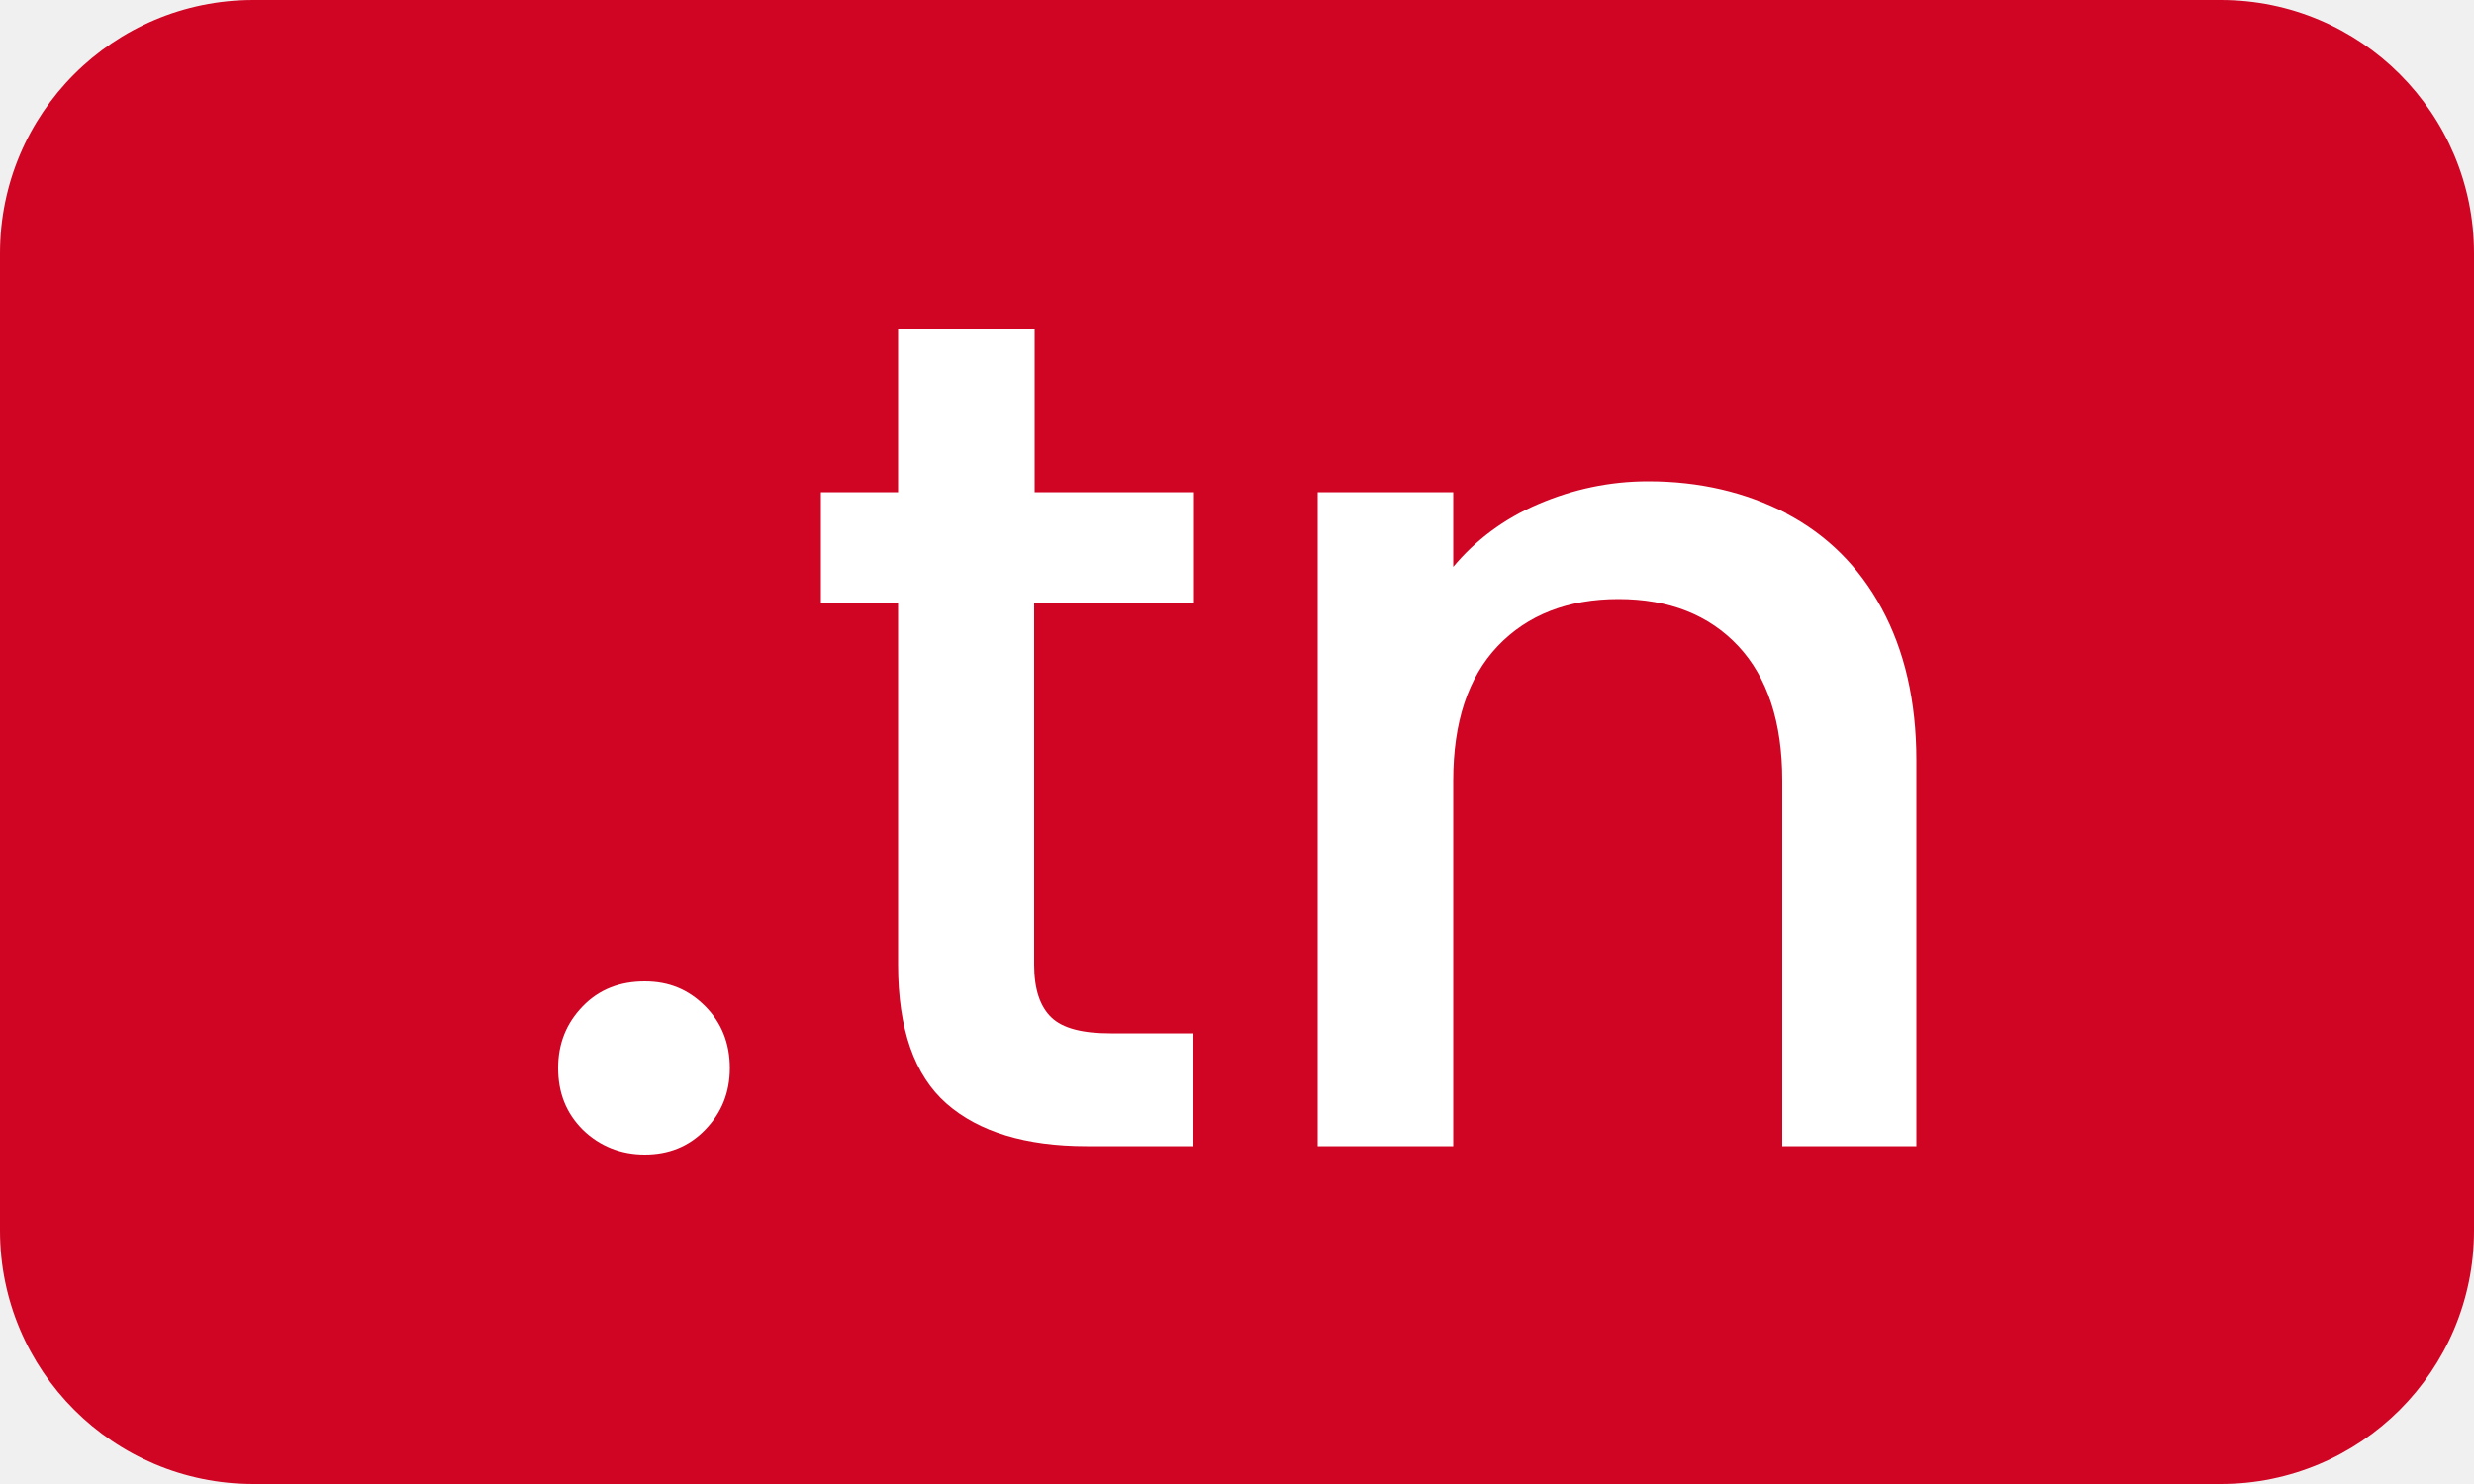
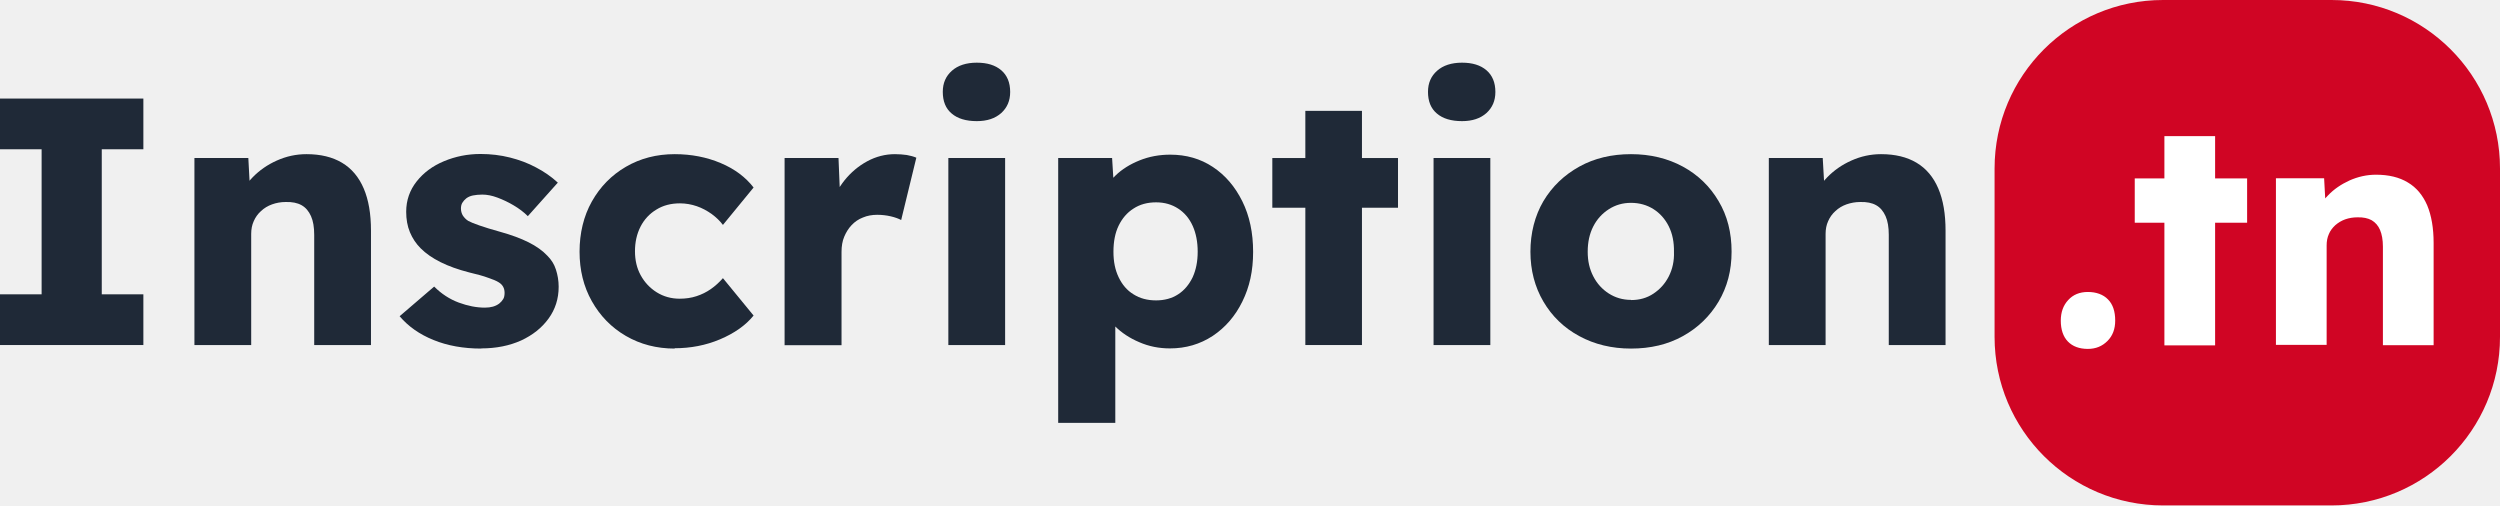
- <svg xmlns="http://www.w3.org/2000/svg" id="Layer_1" data-name="Layer 1" viewBox="0 0 50 30">
+ <svg xmlns="http://www.w3.org/2000/svg" id="Layer_1" data-name="Layer 1" viewBox="0 0 148.39 30">
  <defs>
    <style>
      .cls-1 {
        fill: #fff;
      }

      .cls-2 {
+         fill: #1f2937;
+       }
+ 
+       .cls-3 {
        fill: #d00524;
      }
    </style>
  </defs>
-   <rect class="cls-2" width="50" height="30" rx="5.12" ry="5.12" />
+   <rect class="cls-3" x="118.39" y="0" width="30" height="30" rx="10" ry="10" />
  <g>
-     <path class="cls-1" d="m11.78,22.84c-.34-.34-.5-.75-.5-1.25s.17-.91.5-1.25.75-.5,1.25-.5.89.17,1.22.5.5.75.5,1.25-.17.91-.5,1.25-.74.5-1.22.5-.91-.17-1.25-.5Z" />
-     <path class="cls-1" d="m20.9,12.18v7.32c0,.5.12.85.35,1.07.23.22.63.32,1.19.32h1.68v2.28h-2.16c-1.23,0-2.18-.29-2.83-.86s-.98-1.51-.98-2.81v-7.32h-1.56v-2.23h1.56v-3.29h2.76v3.29h3.22v2.23h-3.22Z" />
-     <path class="cls-1" d="m36.1,10.38c.82.43,1.47,1.07,1.93,1.92.46.85.7,1.87.7,3.07v7.8h-2.71v-7.39c0-1.18-.3-2.09-.89-2.72-.59-.63-1.4-.95-2.42-.95s-1.84.32-2.44.95c-.6.63-.9,1.54-.9,2.72v7.39h-2.74v-13.22h2.74v1.51c.45-.54,1.02-.97,1.72-1.27.7-.3,1.44-.46,2.22-.46,1.04,0,1.97.22,2.8.65Z" />
+     <path class="cls-2" d="m0,20.48v-3.01h2.47v-8.61H0v-3.01h8.51v3.01h-2.47v8.61h2.47v3.01H0Z" />
+     <path class="cls-2" d="m11.54,20.48v-11.1h3.2l.12,2.26-.69.25c.15-.5.43-.96.83-1.37.4-.41.87-.74,1.43-.99.56-.25,1.14-.38,1.76-.38.84,0,1.54.17,2.11.51s1,.85,1.29,1.53c.29.68.43,1.51.43,2.5v6.79h-3.37v-6.54c0-.45-.06-.82-.19-1.11s-.31-.51-.56-.65c-.25-.14-.56-.2-.94-.19-.29,0-.56.05-.81.14-.25.09-.47.22-.66.4-.19.17-.33.37-.43.6-.1.22-.15.47-.15.75v6.6h-3.37Z" />
+     <path class="cls-2" d="m28.57,20.69c-1.06,0-2.01-.17-2.84-.51-.84-.34-1.5-.81-2.01-1.41l2.05-1.76c.43.43.92.75,1.46.95s1.06.3,1.55.3c.18,0,.34-.02.48-.06s.26-.1.37-.18c.1-.08.18-.17.24-.27.06-.1.08-.23.08-.37,0-.28-.12-.49-.36-.63-.11-.07-.31-.16-.61-.26-.29-.11-.67-.21-1.13-.32-.66-.17-1.22-.37-1.7-.61-.48-.24-.87-.51-1.18-.82-.28-.28-.49-.6-.64-.96-.15-.36-.22-.77-.22-1.21,0-.68.21-1.28.62-1.8.41-.52.95-.92,1.62-1.2s1.39-.43,2.17-.43c.61,0,1.19.07,1.75.21.55.14,1.07.33,1.55.59.48.25.91.55,1.29.9l-1.78,1.99c-.24-.24-.52-.45-.84-.64-.32-.19-.64-.34-.96-.46-.32-.12-.62-.18-.9-.18-.21,0-.39.02-.55.05-.16.03-.29.09-.4.17-.1.08-.18.17-.24.27s-.08.22-.08.34c0,.15.04.29.11.41.08.12.18.23.32.32.13.07.34.16.66.27s.73.24,1.24.38c.65.18,1.22.39,1.68.62s.84.5,1.12.8c.24.24.41.51.51.83.1.31.16.65.16,1.01,0,.71-.2,1.34-.6,1.89-.4.55-.94.98-1.63,1.3-.69.31-1.48.47-2.37.47Z" />
+     <path class="cls-2" d="m40.05,20.69c-1.07,0-2.04-.25-2.9-.75-.86-.5-1.53-1.19-2.02-2.06-.49-.87-.73-1.85-.73-2.94s.24-2.11.73-2.98c.49-.87,1.16-1.56,2.02-2.06s1.82-.75,2.9-.75c.99,0,1.9.18,2.73.53.83.35,1.48.84,1.95,1.45l-1.82,2.22c-.18-.24-.4-.45-.67-.65-.27-.19-.56-.35-.88-.46-.32-.11-.66-.17-1-.17-.53,0-1,.12-1.4.37-.4.24-.72.58-.94,1.01-.22.43-.33.92-.33,1.46s.11,1.01.34,1.43.55.76.95,1.01c.4.25.86.38,1.36.38.36,0,.7-.05,1-.15.31-.1.59-.24.85-.42.26-.18.5-.4.72-.65l1.82,2.22c-.47.58-1.14,1.05-1.99,1.41-.85.36-1.75.53-2.7.53Z" />
+     <path class="cls-2" d="m46.57,20.48v-11.1h3.2l.15,3.62-.63-.71c.18-.59.46-1.11.84-1.59.38-.47.83-.85,1.35-1.13.52-.28,1.07-.42,1.64-.42.25,0,.48.02.7.05.22.04.41.09.57.16l-.9,3.7c-.15-.08-.36-.16-.62-.22-.26-.06-.53-.09-.8-.09-.31,0-.59.05-.85.16-.26.1-.48.25-.67.45-.19.2-.33.43-.44.69s-.16.56-.16.9v5.54h-3.39Z" />
+     <path class="cls-2" d="m57.98,7.19c-.64,0-1.14-.15-1.49-.45-.36-.3-.53-.73-.53-1.29,0-.52.18-.93.54-1.25.36-.32.86-.48,1.48-.48s1.1.15,1.45.45.53.73.53,1.29c0,.52-.18.93-.53,1.25-.36.32-.84.48-1.45.48Zm-1.69,13.29v-11.1h3.37v11.1h-3.37Z" />
+     <path class="cls-2" d="m62.81,25.08v-15.7h3.2l.15,2.45-.65-.19c.08-.45.32-.85.7-1.22s.86-.67,1.43-.9,1.18-.34,1.82-.34c.95,0,1.79.24,2.53.73.74.49,1.32,1.17,1.75,2.04.43.87.64,1.87.64,3s-.21,2.08-.64,2.95c-.42.86-1.01,1.54-1.76,2.04-.75.49-1.59.74-2.54.74-.64,0-1.25-.12-1.82-.37-.57-.24-1.05-.56-1.44-.95-.39-.39-.64-.81-.75-1.27l.77-.31v7.32h-3.39Zm5.81-7.25c.5,0,.94-.12,1.31-.36.37-.24.65-.58.86-1.01.2-.44.3-.94.3-1.52s-.1-1.1-.3-1.54c-.2-.44-.49-.78-.86-1.02-.37-.24-.8-.37-1.31-.37s-.96.12-1.34.37c-.38.24-.67.58-.88,1.01-.21.43-.31.95-.31,1.55s.1,1.08.31,1.52.5.78.88,1.01c.38.24.82.36,1.34.36Z" />
+     <path class="cls-2" d="m75.52,12.33v-2.95h7.46v2.95h-7.46Zm1.96,8.15V6.58h3.36v13.9h-3.36Z" />
+     <path class="cls-2" d="m86.78,7.19c-.64,0-1.14-.15-1.49-.45-.36-.3-.53-.73-.53-1.29,0-.52.18-.93.54-1.25.36-.32.86-.48,1.48-.48s1.1.15,1.45.45.53.73.53,1.29c0,.52-.18.93-.53,1.25-.36.32-.84.48-1.45.48Zm-1.69,13.29v-11.1h3.37v11.1h-3.37Z" />
+     <path class="cls-2" d="m96.81,20.69c-1.14,0-2.17-.25-3.07-.74-.91-.49-1.62-1.18-2.13-2.05s-.77-1.86-.77-2.96.26-2.13.77-3c.52-.87,1.23-1.55,2.13-2.05s1.93-.74,3.07-.74,2.18.25,3.08.74,1.61,1.18,2.12,2.05c.52.87.77,1.87.77,3s-.26,2.09-.77,2.96c-.52.87-1.22,1.55-2.12,2.05-.9.5-1.93.74-3.08.74Zm0-2.88c.5,0,.94-.12,1.33-.38s.69-.59.91-1.02c.22-.43.33-.92.31-1.46.01-.57-.09-1.08-.31-1.52-.22-.44-.53-.78-.91-1.02-.38-.24-.83-.37-1.33-.37s-.93.13-1.32.38-.7.59-.92,1.02c-.22.43-.33.93-.33,1.5s.11,1.03.33,1.46c.22.43.53.77.92,1.02s.83.38,1.32.38Z" />
+     <path class="cls-2" d="m104.99,20.48v-11.1h3.2l.13,2.26-.69.25c.15-.5.43-.96.83-1.37.4-.41.87-.74,1.43-.99.56-.25,1.14-.38,1.76-.38.84,0,1.54.17,2.11.51.57.34,1,.85,1.29,1.53.29.68.43,1.51.43,2.5v6.79h-3.37v-6.54c0-.45-.06-.82-.19-1.11s-.31-.51-.56-.65c-.25-.14-.56-.2-.94-.19-.29,0-.56.05-.82.14-.25.09-.47.22-.66.4-.19.17-.33.37-.43.6-.1.22-.15.47-.15.75v6.6h-3.37Z" />
+   </g>
+   <g>
+     <path class="cls-1" d="m123.93,20.71c-.51,0-.91-.15-1.19-.44-.28-.29-.42-.71-.42-1.24,0-.5.15-.91.44-1.22.29-.32.68-.48,1.17-.48s.91.15,1.19.44c.29.29.43.71.43,1.26,0,.5-.15.9-.46,1.21-.31.31-.69.47-1.17.47Z" />
+     <path class="cls-1" d="m126.71,13.22v-2.63h6.67v2.63h-6.67Zm1.76,7.28v-12.42h3.01v12.42h-3.01Z" />
+     <path class="cls-1" d="m135.09,20.5v-9.92h2.86l.11,2.02-.62.22c.14-.45.38-.86.74-1.22.35-.37.78-.66,1.28-.89.5-.22,1.02-.34,1.57-.34.75,0,1.38.15,1.89.46.51.3.89.76,1.15,1.36.25.6.38,1.35.38,2.23v6.07h-3.01v-5.85c0-.4-.06-.73-.17-.99s-.28-.45-.5-.58c-.22-.12-.5-.18-.84-.17-.26,0-.5.04-.73.12-.22.08-.42.2-.59.35-.17.16-.3.33-.38.53-.09.2-.13.42-.13.67v5.9h-3.01Z" />
  </g>
</svg>
